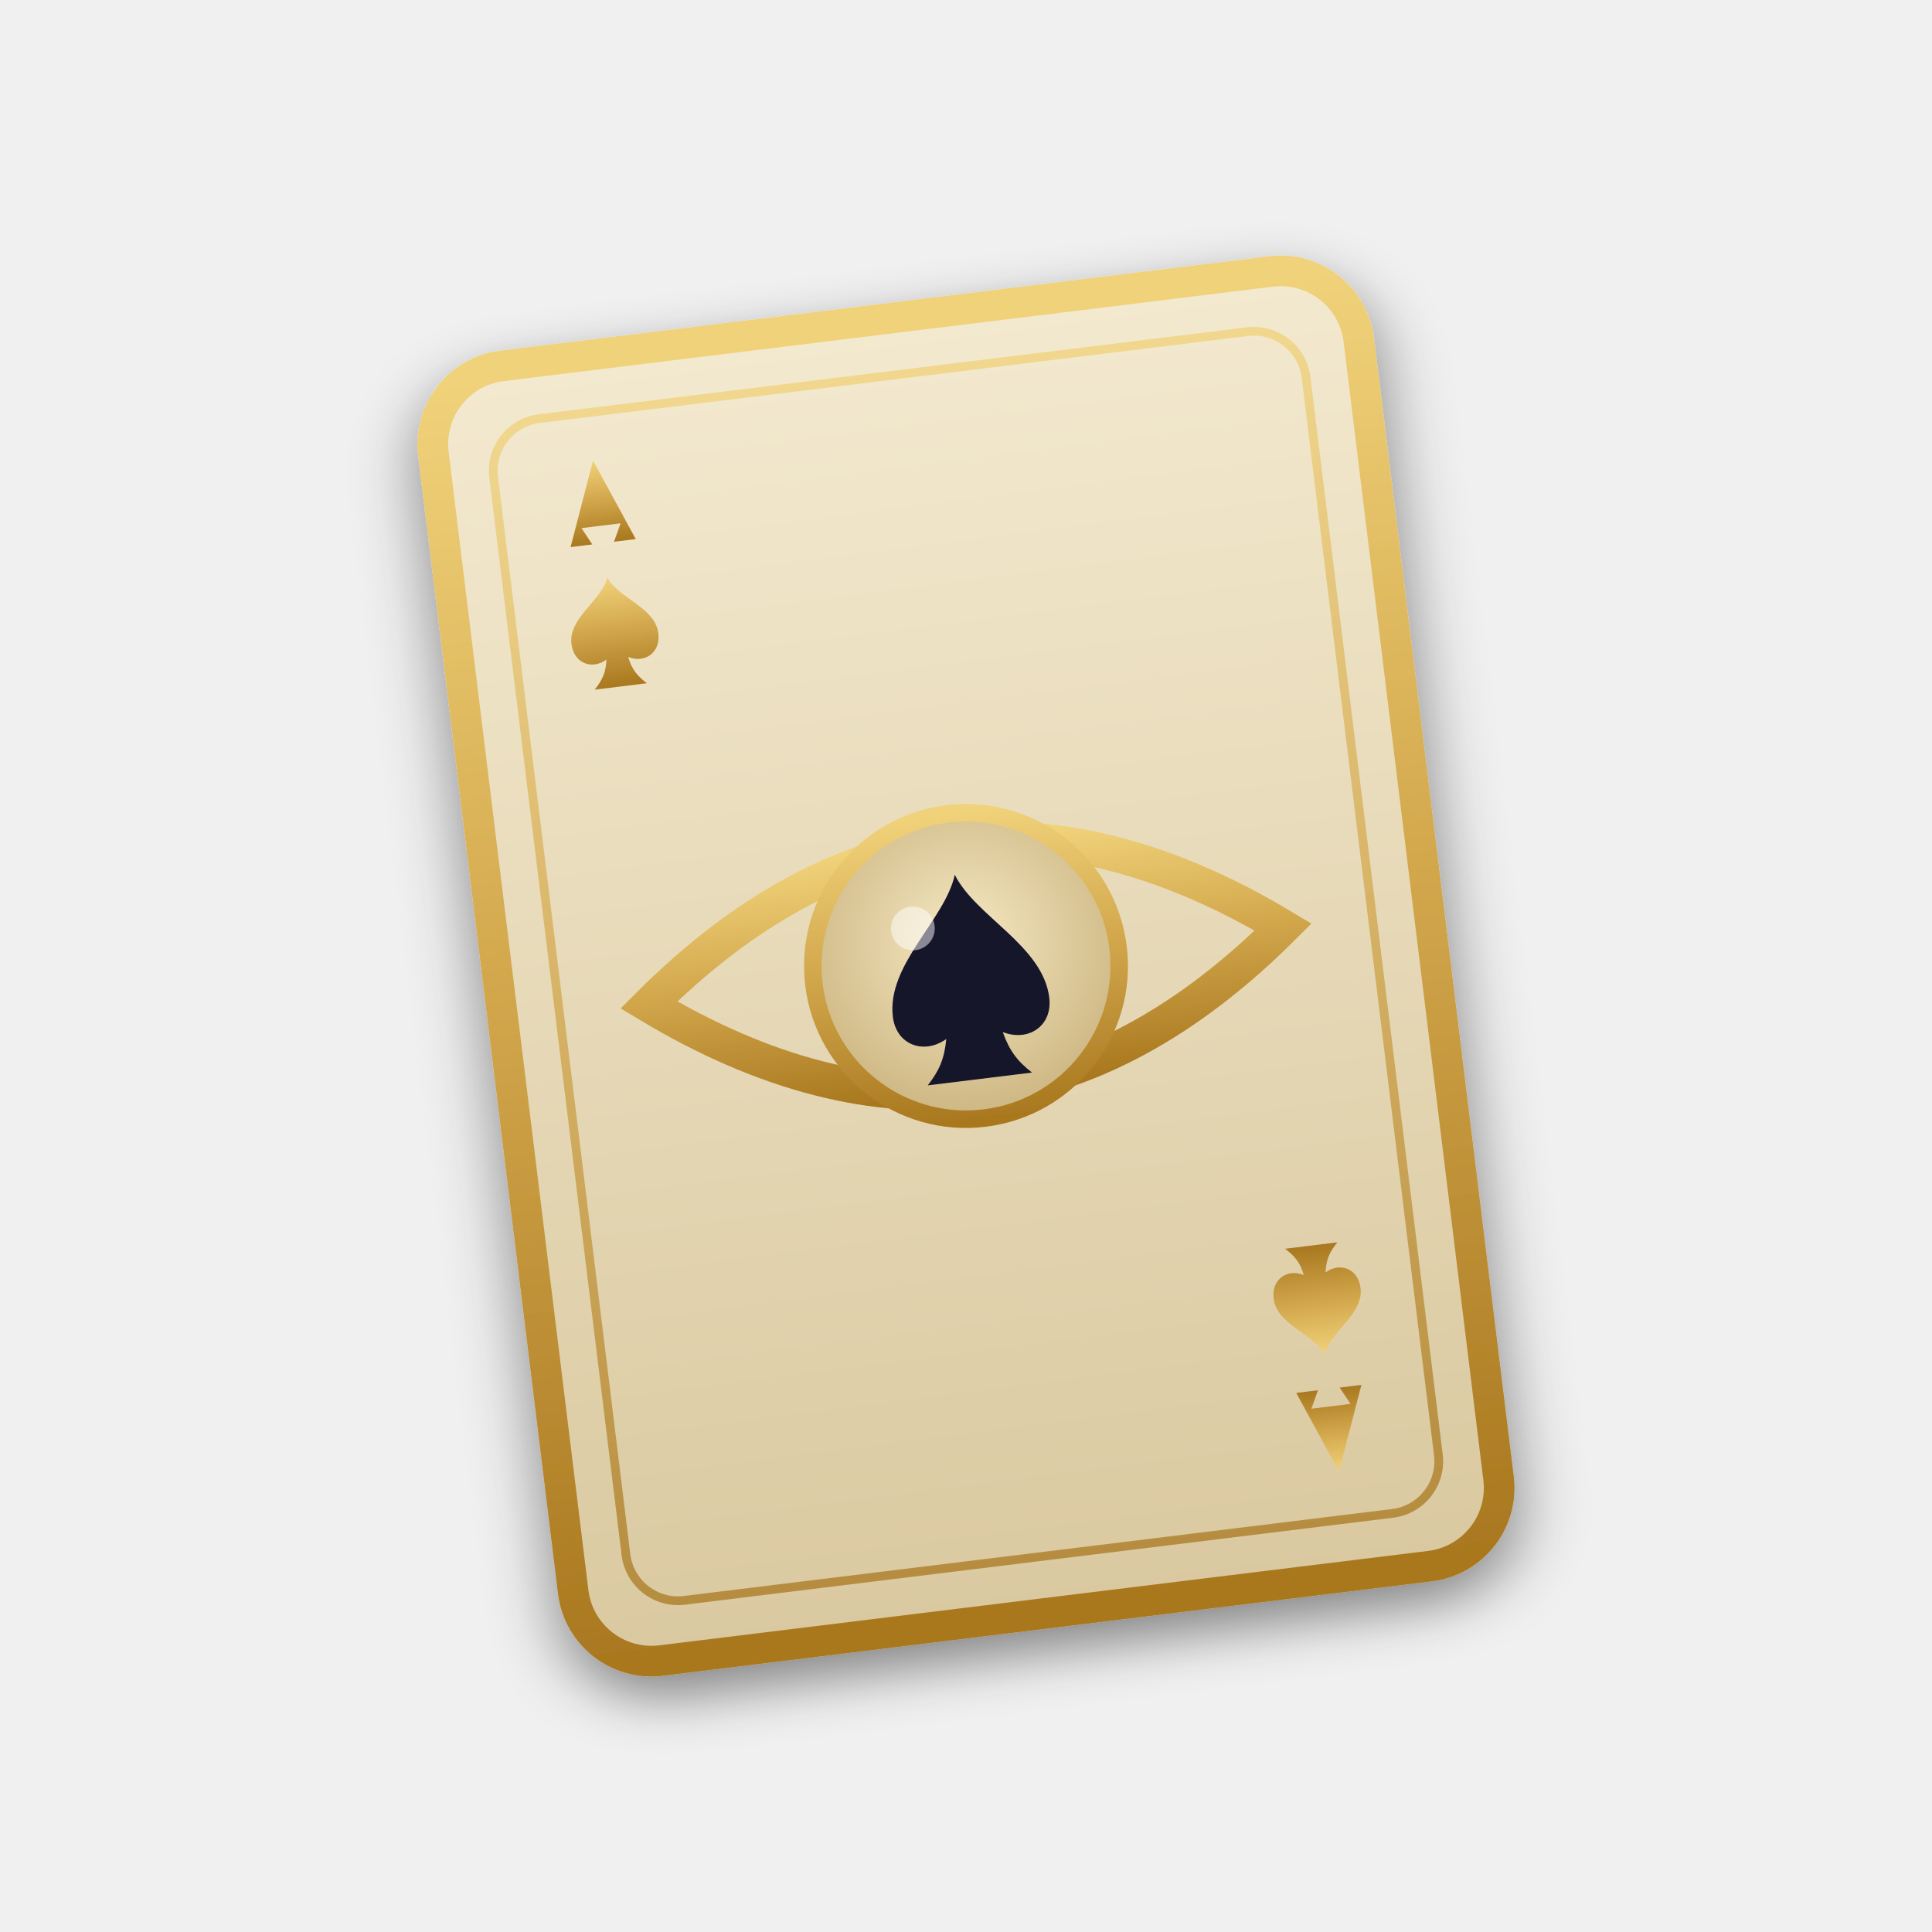
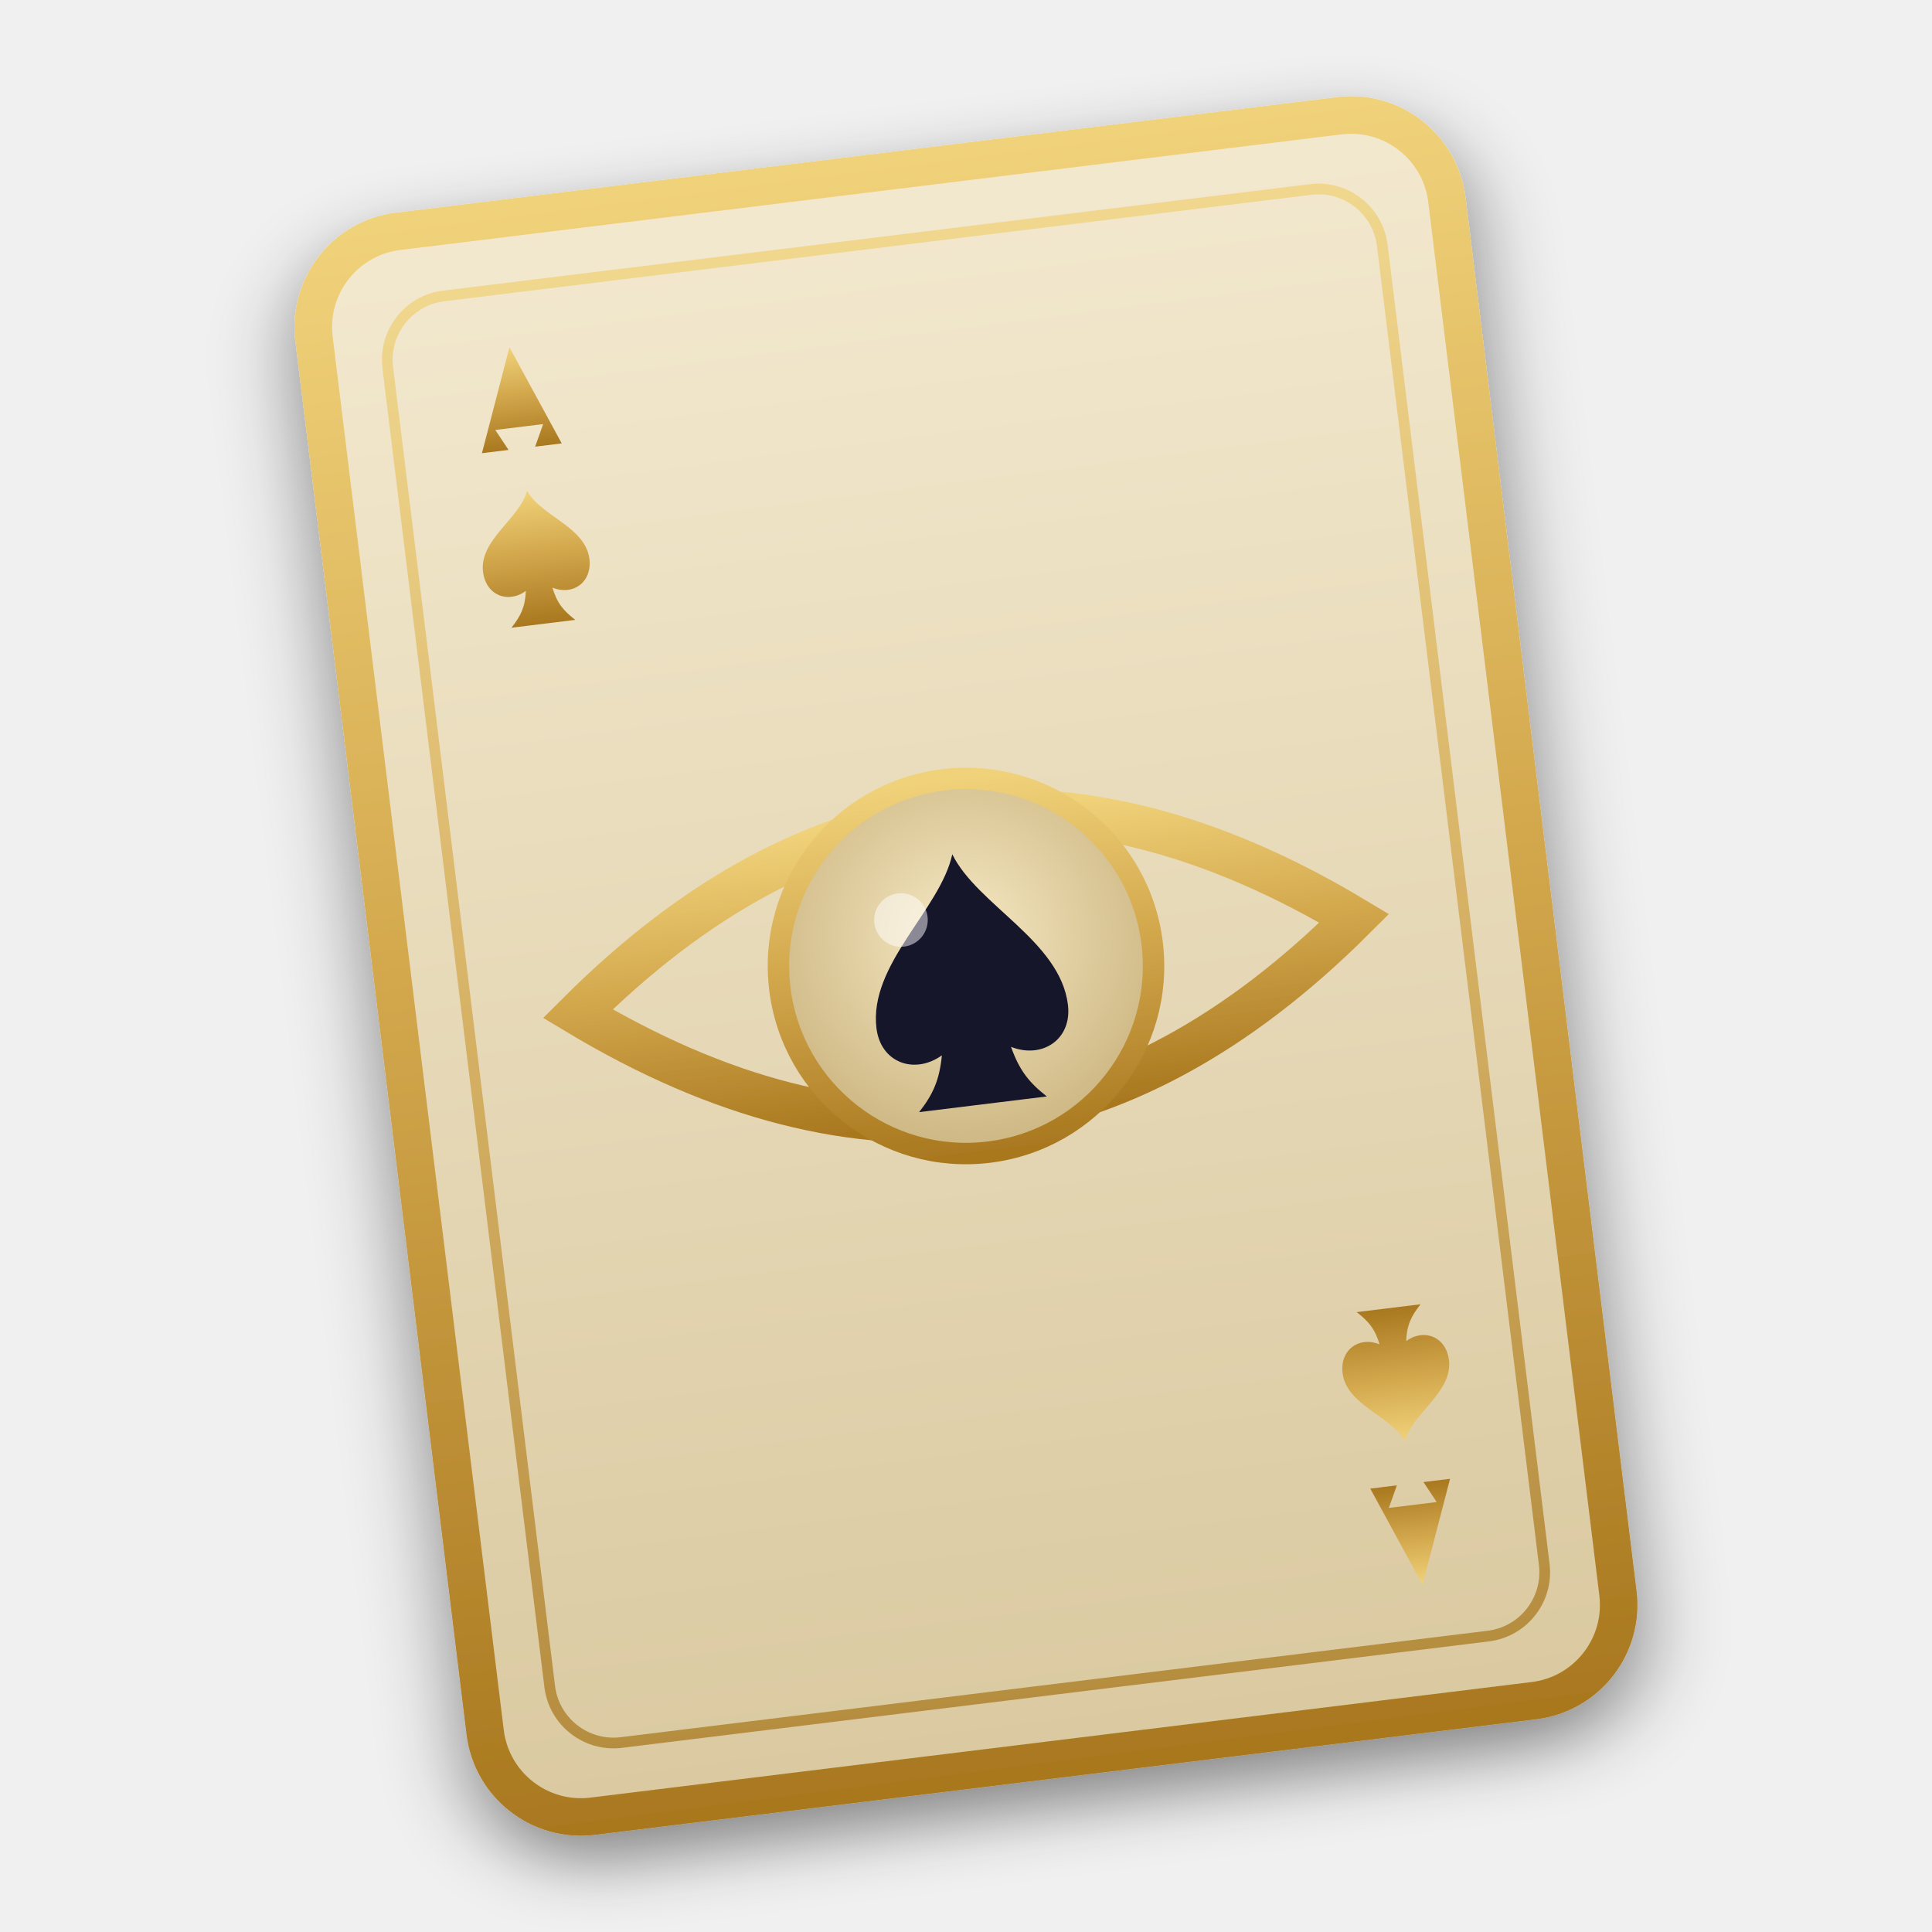
<svg xmlns="http://www.w3.org/2000/svg" width="1024" height="1024" viewBox="0 0 1024 1024">
  <defs>
    <linearGradient id="gold" x1="0" y1="0" x2="0" y2="1">
      <stop offset="0%" stop-color="#f0d27a" />
      <stop offset="45%" stop-color="#d4a94e" />
      <stop offset="100%" stop-color="#a9781f" />
    </linearGradient>
    <linearGradient id="parch" x1="0" y1="0" x2="0" y2="1">
      <stop offset="0%" stop-color="#f3e9cf" />
      <stop offset="100%" stop-color="#dac9a0" />
    </linearGradient>
    <radialGradient id="iris" cx="50%" cy="42%" r="60%">
      <stop offset="0%" stop-color="#f6e9c4" />
      <stop offset="100%" stop-color="#cbb47f" />
    </radialGradient>
    <filter id="soft" x="-20%" y="-20%" width="140%" height="140%">
      <feDropShadow dx="0" dy="10" stdDeviation="14" flood-color="#000" flood-opacity="0.45" />
    </filter>
  </defs>
-   <g transform="translate(512 512) scale(1.16) translate(-512 -512) rotate(-7 512 512)" filter="url(#soft)">
+   <g transform="translate(512 512) scale(1.42) translate(-512 -512) rotate(-7 512 512)" filter="url(#soft)">
    <rect x="299" y="214" width="426" height="596" rx="36" fill="url(#parch)" stroke="url(#gold)" stroke-width="14" />
    <rect x="325" y="240" width="374" height="544" rx="24" fill="none" stroke="url(#gold)" stroke-width="4" opacity="0.75" />
    <g fill="url(#gold)">
      <path d="M356 300 L386 300 L371 262 Z M362 292 L380 292 L376 300 L366 300 Z" />
      <path d="M371 316 C367 326 351 332 351 344 C351 353 359 357 366 353 C365 359 363 362 359 366 L383 366 C379 362 377 359 376 353 C383 357 391 353 391 344 C391 332 375 326 371 316 Z" />
    </g>
    <g fill="url(#gold)" transform="rotate(180 512 512)">
      <path d="M356 300 L386 300 L371 262 Z M362 292 L380 292 L376 300 L366 300 Z" />
      <path d="M371 316 C367 326 351 332 351 344 C351 353 359 357 366 353 C365 359 363 362 359 366 L383 366 C379 362 377 359 376 353 C383 357 391 353 391 344 C391 332 375 326 371 316 Z" />
    </g>
    <path d="M366 512 Q512 398 658 512 Q512 626 366 512 Z" fill="none" stroke="url(#gold)" stroke-width="16" />
    <circle cx="512" cy="512" r="70" fill="url(#iris)" stroke="url(#gold)" stroke-width="8" />
    <path d="M512 470 C505 490 476 507 476 531 C476 544 488 550 499 544 C497 553 494 558 488 564 L536 564 C530 558 527 553 525 544 C536 550 548 544 548 531 C548 507 519 490 512 470 Z" fill="#17122b" />
    <circle cx="490" cy="492" r="10" fill="#fff" opacity="0.5" />
  </g>
</svg>
